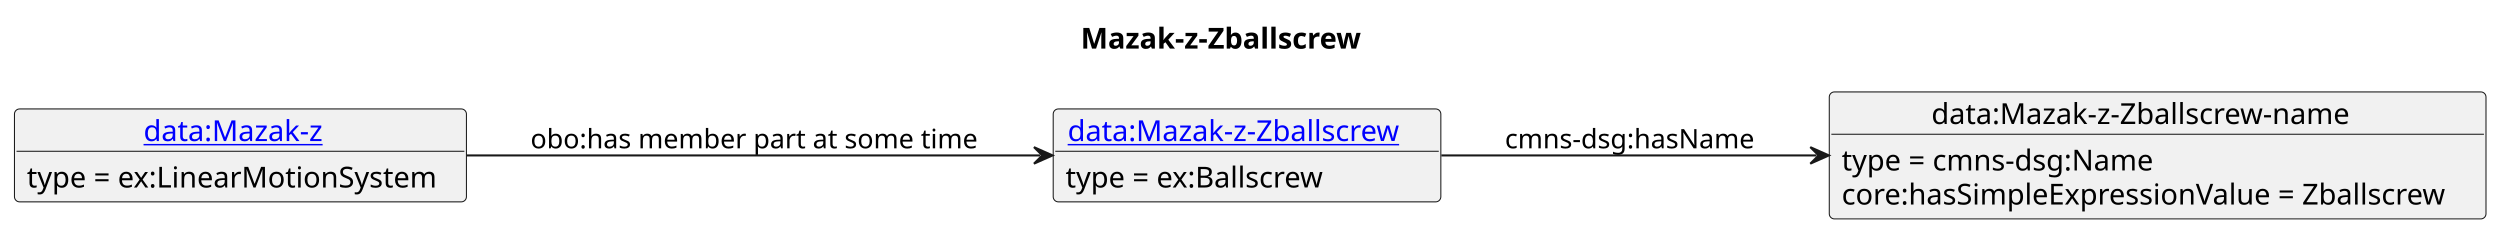
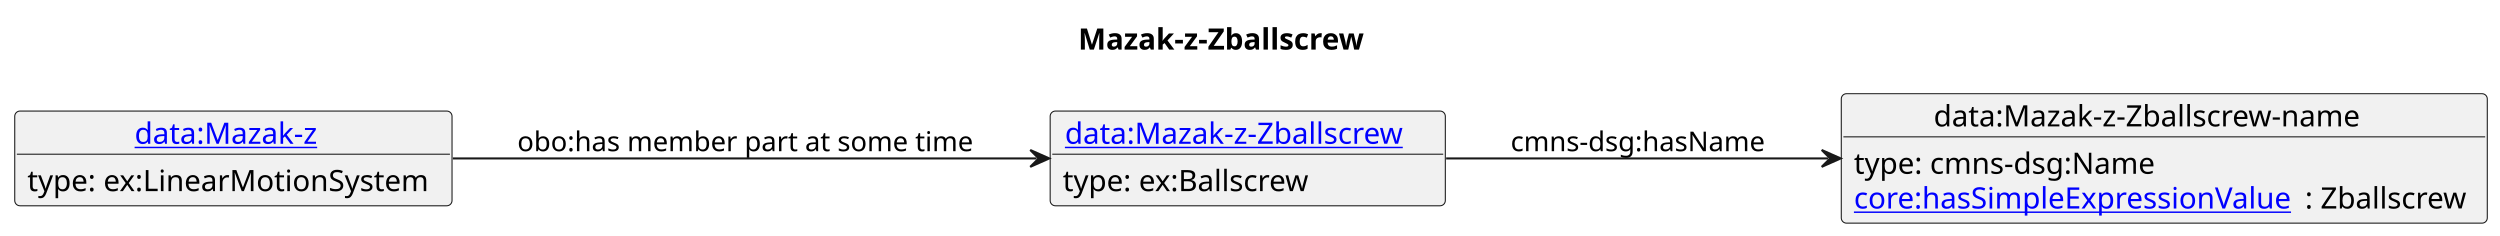
- <svg xmlns="http://www.w3.org/2000/svg" xmlns:xlink="http://www.w3.org/1999/xlink" contentStyleType="text/css" data-diagram-type="CLASS" height="112px" preserveAspectRatio="none" style="width:1210px;height:112px;background:#FFFFFF;" version="1.1" viewBox="0 0 1210 112" width="1210px" zoomAndPan="magnify">
+ <svg xmlns="http://www.w3.org/2000/svg" xmlns:xlink="http://www.w3.org/1999/xlink" contentStyleType="text/css" data-diagram-type="CLASS" height="112px" preserveAspectRatio="none" style="width:1187px;height:112px;background:#FFFFFF;" version="1.1" viewBox="0 0 1187 112" width="1187px" zoomAndPan="magnify">
  <defs />
  <g>
-     <text fill="#000000" font-family="sans-serif" font-size="14" font-weight="bold" lengthAdjust="spacing" textLength="150.103" x="523.06" y="23.535">Mazak-z-Zballscrew</text>
+     <text fill="#000000" font-family="sans-serif" font-size="14" font-weight="bold" lengthAdjust="spacing" textLength="150.103" x="511.93" y="23.535">Mazak-z-Zballscrew</text>
    <g class="entity" data-entity="o1" data-source-line="4" data-uid="ent0002" id="entity_o1">
-       <rect fill="#F1F1F1" height="44.977" rx="2.5" ry="2.5" style="stroke:#181818;stroke-width:0.5;" width="187.619" x="509.75" y="52.728" />
+       <rect fill="#F1F1F1" height="44.977" rx="2.5" ry="2.5" style="stroke:#181818;stroke-width:0.5;" width="187.619" x="498.62" y="52.728" />
      <a href="./Mazak-z-Zballscrew.html" target="_top" title="./Mazak-z-Zballscrew.html" xlink:actuate="onRequest" xlink:href="./Mazak-z-Zballscrew.html" xlink:show="new" xlink:title="./Mazak-z-Zballscrew.html" xlink:type="simple">
-         <text fill="#0000FF" font-family="sans-serif" font-size="14" lengthAdjust="spacing" text-decoration="underline" textLength="173.619" x="516.75" y="68.263">data:Mazak-z-Zballscrew</text>
+         <text fill="#0000FF" font-family="sans-serif" font-size="14" lengthAdjust="spacing" text-decoration="underline" textLength="173.619" x="505.62" y="68.263">data:Mazak-z-Zballscrew</text>
      </a>
-       <line style="stroke:#181818;stroke-width:0.5;" x1="510.75" x2="696.369" y1="73.217" y2="73.217" />
-       <text fill="#000000" font-family="sans-serif" font-size="14" lengthAdjust="spacing" textLength="132.467" x="515.75" y="90.752">type = ex:Ballscrew</text>
+       <line style="stroke:#181818;stroke-width:0.5;" x1="499.62" x2="685.239" y1="73.217" y2="73.217" />
+       <text fill="#000000" font-family="sans-serif" font-size="14" lengthAdjust="spacing" textLength="121.338" x="504.62" y="90.752">type: ex:Ballscrew</text>
    </g>
    <g class="entity" data-entity="o2" data-source-line="7" data-uid="ent0003" id="entity_o2">
-       <rect fill="#F1F1F1" height="61.465" rx="2.5" ry="2.5" style="stroke:#181818;stroke-width:0.5;" width="317.853" x="885.37" y="44.488" />
-       <text fill="#000000" font-family="sans-serif" font-size="14" lengthAdjust="spacing" textLength="219.01" x="934.792" y="60.023">data:Mazak-z-Zballscrew-name</text>
-       <line style="stroke:#181818;stroke-width:0.5;" x1="886.37" x2="1202.224" y1="64.977" y2="64.977" />
-       <text fill="#000000" font-family="sans-serif" font-size="14" lengthAdjust="spacing" textLength="161.369" x="891.37" y="82.512">type = cmns-dsg:Name</text>
-       <text fill="#000000" font-family="sans-serif" font-size="14" lengthAdjust="spacing" textLength="305.853" x="891.37" y="99">core:hasSimpleExpressionValue = Zballscrew</text>
+       <rect fill="#F1F1F1" height="61.465" rx="2.5" ry="2.5" style="stroke:#181818;stroke-width:0.5;" width="306.725" x="874.24" y="44.488" />
+       <text fill="#000000" font-family="sans-serif" font-size="14" lengthAdjust="spacing" textLength="219.01" x="918.097" y="60.023">data:Mazak-z-Zballscrew-name</text>
+       <line style="stroke:#181818;stroke-width:0.5;" x1="875.24" x2="1179.965" y1="64.977" y2="64.977" />
+       <text fill="#000000" font-family="sans-serif" font-size="14" lengthAdjust="spacing" textLength="150.24" x="880.24" y="82.512">type: cmns-dsg:Name</text>
+       <a href="https://spec.industrialontologies.org/ontology/core/Core/hasSimpleExpressionValue" target="_top" title="https://spec.industrialontologies.org/ontology/core/Core/hasSimpleExpressionValue" xlink:actuate="onRequest" xlink:href="https://spec.industrialontologies.org/ontology/core/Core/hasSimpleExpressionValue" xlink:show="new" xlink:title="https://spec.industrialontologies.org/ontology/core/Core/hasSimpleExpressionValue" xlink:type="simple">
+         <text fill="#0000FF" font-family="sans-serif" font-size="14" lengthAdjust="spacing" text-decoration="underline" textLength="214.143" x="880.24" y="99">core:hasSimpleExpressionValue</text>
+       </a>
+       <text fill="#000000" font-family="sans-serif" font-size="14" lengthAdjust="spacing" textLength="80.582" x="1094.383" y="99">: Zballscrew</text>
    </g>
    <g class="entity" data-entity="o3" data-source-line="10" data-uid="ent0004" id="entity_o3">
-       <rect fill="#F1F1F1" height="44.977" rx="2.5" ry="2.5" style="stroke:#181818;stroke-width:0.5;" width="218.753" x="7" y="52.728" />
+       <rect fill="#F1F1F1" height="44.977" rx="2.5" ry="2.5" style="stroke:#181818;stroke-width:0.5;" width="207.624" x="7" y="52.728" />
      <a href="./Mazak-z.html" target="_top" title="./Mazak-z.html" xlink:actuate="onRequest" xlink:href="./Mazak-z.html" xlink:show="new" xlink:title="./Mazak-z.html" xlink:type="simple">
-         <text fill="#0000FF" font-family="sans-serif" font-size="14" lengthAdjust="spacing" text-decoration="underline" textLength="93.796" x="69.478" y="68.263">data:Mazak-z</text>
+         <text fill="#0000FF" font-family="sans-serif" font-size="14" lengthAdjust="spacing" text-decoration="underline" textLength="93.796" x="63.914" y="68.263">data:Mazak-z</text>
      </a>
-       <line style="stroke:#181818;stroke-width:0.5;" x1="8" x2="224.753" y1="73.217" y2="73.217" />
-       <text fill="#000000" font-family="sans-serif" font-size="14" lengthAdjust="spacing" textLength="206.753" x="13" y="90.752">type = ex:LinearMotionSystem</text>
+       <line style="stroke:#181818;stroke-width:0.5;" x1="8" x2="213.624" y1="73.217" y2="73.217" />
+       <text fill="#000000" font-family="sans-serif" font-size="14" lengthAdjust="spacing" textLength="195.624" x="13" y="90.752">type: ex:LinearMotionSystem</text>
    </g>
    <g class="link" data-entity-1="o1" data-entity-2="o2" data-source-line="13" data-uid="lnk5" id="link_o1_o2">
-       <path codeLine="13" d="M697.61,75.218 C752.06,75.218 816.28,75.218 879.19,75.218" fill="none" id="o1-to-o2" style="stroke:#181818;stroke-width:1;" />
-       <polygon fill="#181818" points="885.19,75.218,876.19,71.218,880.19,75.218,876.19,79.218,885.19,75.218" style="stroke:#181818;stroke-width:1;" />
-       <text fill="#000000" font-family="sans-serif" font-size="13" lengthAdjust="spacing" textLength="126.077" x="728.37" y="71.787">cmns-dsg:hasName</text>
+       <path codeLine="13" d="M686.63,75.218 C741.21,75.218 805.47,75.218 867.95,75.218" fill="none" id="o1-to-o2" style="stroke:#181818;stroke-width:1;" />
+       <polygon fill="#181818" points="873.95,75.218,864.95,71.218,868.95,75.218,864.95,79.218,873.95,75.218" style="stroke:#181818;stroke-width:1;" />
+       <text fill="#000000" font-family="sans-serif" font-size="13" lengthAdjust="spacing" textLength="126.077" x="717.24" y="71.787">cmns-dsg:hasName</text>
    </g>
    <g class="link" data-entity-1="o3" data-entity-2="o1" data-source-line="15" data-uid="lnk6" id="link_o3_o1">
-       <path codeLine="15" d="M225.96,75.218 C311.16,75.218 422.49,75.218 503.44,75.218" fill="none" id="o3-to-o1" style="stroke:#181818;stroke-width:1;" />
-       <polygon fill="#181818" points="509.44,75.218,500.44,71.218,504.44,75.218,500.44,79.218,509.44,75.218" style="stroke:#181818;stroke-width:1;" />
-       <text fill="#000000" font-family="sans-serif" font-size="13" lengthAdjust="spacing" textLength="222.542" x="256.75" y="71.787">obo:has member part at some time</text>
+       <path codeLine="15" d="M215,75.218 C299.11,75.218 410.86,75.218 492.17,75.218" fill="none" id="o3-to-o1" style="stroke:#181818;stroke-width:1;" />
+       <polygon fill="#181818" points="498.17,75.218,489.17,71.218,493.17,75.218,489.17,79.218,498.17,75.218" style="stroke:#181818;stroke-width:1;" />
+       <text fill="#000000" font-family="sans-serif" font-size="13" lengthAdjust="spacing" textLength="222.542" x="245.62" y="71.787">obo:has member part at some time</text>
    </g>
  </g>
</svg>
